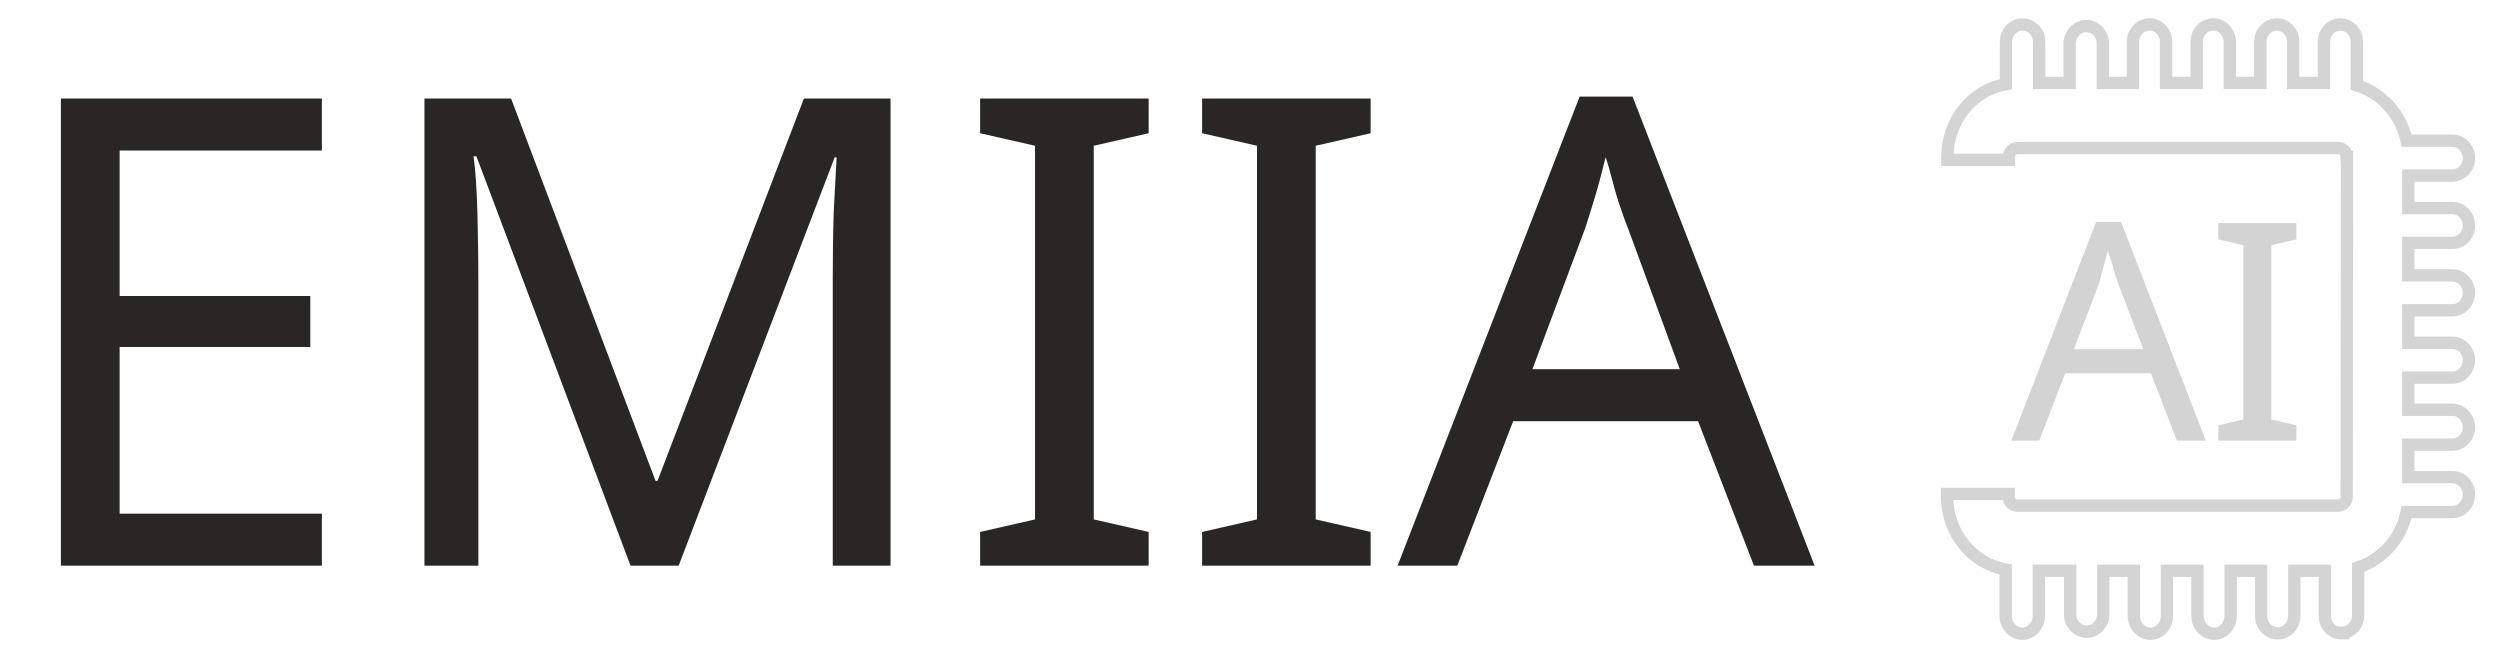
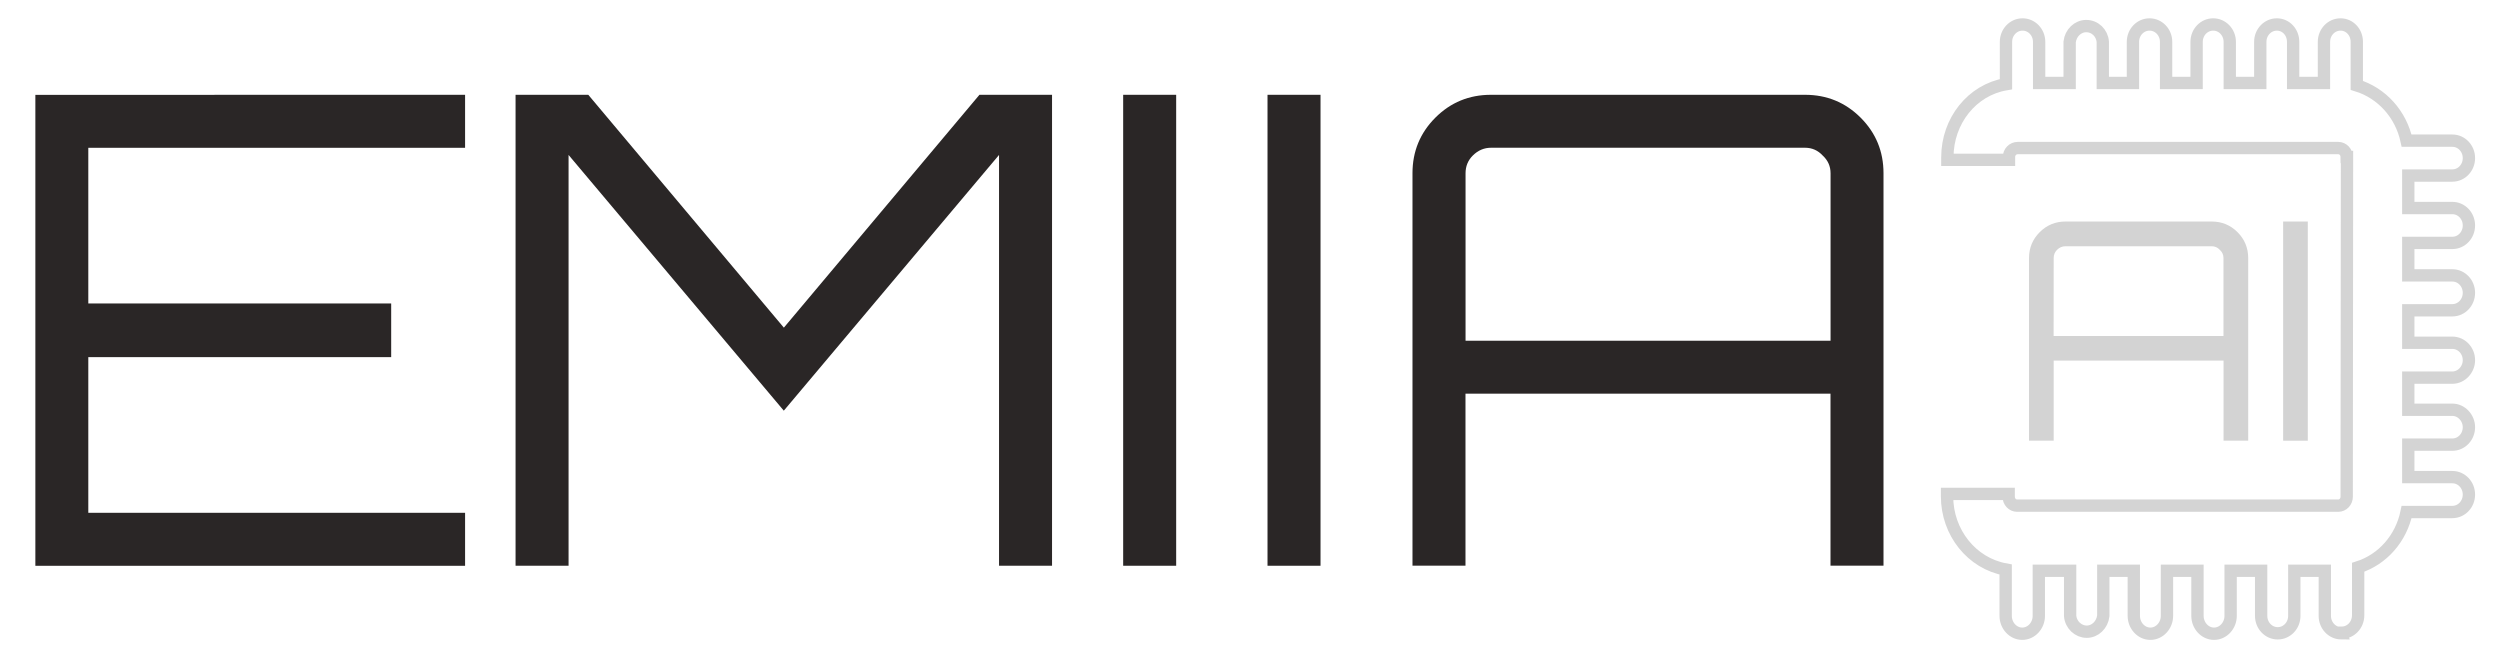
<svg xmlns="http://www.w3.org/2000/svg" width="153.301" height="40.522" viewBox="0 0 40.561 10.721" version="1.1" id="svg5116">
  <defs id="defs5110" />
  <g id="layer1" transform="translate(-26.3013,-119.7332)">
    <path id="path849-9" d="m 64.289,130.008 c -0.148,0 -0.269,-0.125 -0.269,-0.283 v -0.732 h -0.495 v 0.732 c 0,0.158 -0.121,0.283 -0.269,0.283 -0.148,0 -0.269,-0.125 -0.269,-0.283 v -0.732 h -0.495 v 0.732 c 0,0.158 -0.121,0.29 -0.269,0.29 -0.148,0 -0.269,-0.132 -0.269,-0.29 v -0.732 h -0.495 v 0.732 c 0,0.158 -0.121,0.29 -0.269,0.29 -0.148,0 -0.269,-0.132 -0.269,-0.29 v -0.732 h -0.495 v 0.732 c -0.017,0.145 -0.132,0.257 -0.269,0.257 -0.137,0 -0.258,-0.112 -0.269,-0.257 v -0.732 H 59.38 v 0.732 c 0,0.158 -0.121,0.29 -0.269,0.29 -0.148,0 -0.269,-0.132 -0.269,-0.29 v -0.752 c -0.55,-0.099 -0.951,-0.6 -0.951,-1.187 0,0 0,0 0,0 v -0.04 h 1 v 0.046 c 0,0.079 0.06,0.145 0.137,0.145 h 5.205 c 0.005,0 0.005,0 0.005,0 0.077,0 0.137,-0.066 0.137,-0.145 0,0 0,0 0,0 l 0.005,-5.512 c -0.005,0 -0.005,0 -0.005,0 0,-0.079 -0.06,-0.145 -0.137,-0.145 0,0 0,0 -0.005,0 h -5.194 c -0.082,0 -0.143,0.066 -0.143,0.145 v 0.046 h -1 v -0.04 c 0,0 0,0 0,0 0,-0.593 0.401,-1.094 0.951,-1.187 v -0.686 c 0,-0.158 0.121,-0.283 0.269,-0.283 0.148,0 0.269,0.125 0.269,0.283 v 0.666 h 0.495 v -0.666 c 0.017,-0.145 0.132,-0.257 0.269,-0.257 0.143,0 0.258,0.112 0.269,0.257 v 0.666 h 0.489 v -0.666 c 0,-0.158 0.121,-0.283 0.269,-0.283 0.148,0 0.269,0.125 0.269,0.283 v 0.666 h 0.495 v -0.666 c 0,-0.158 0.121,-0.283 0.269,-0.283 0.148,0 0.269,0.125 0.269,0.283 v 0.666 h 0.495 v -0.666 c 0,-0.158 0.121,-0.283 0.269,-0.283 0.148,0 0.264,0.125 0.264,0.283 v 0.666 h 0.5 v -0.666 c 0,-0.158 0.121,-0.283 0.269,-0.283 0.148,0 0.264,0.125 0.264,0.283 v 0.705 c 0.407,0.125 0.715,0.468 0.808,0.897 h 0.742 c 0.148,0 0.269,0.125 0.269,0.283 0,0.158 -0.121,0.283 -0.269,0.283 h -0.715 v 0.527 h 0.715 c 0.148,0 0.269,0.125 0.269,0.283 0,0.158 -0.121,0.283 -0.269,0.283 h -0.715 v 0.527 h 0.715 c 0.148,0 0.269,0.125 0.269,0.283 0,0.158 -0.121,0.283 -0.269,0.283 h -0.715 v 0.527 h 0.715 c 0.148,0 0.269,0.125 0.269,0.283 0,0.152 -0.121,0.283 -0.269,0.283 h -0.715 v 0.521 h 0.715 c 0.148,0 0.269,0.132 0.269,0.283 0,0.158 -0.121,0.283 -0.269,0.283 h -0.715 v 0.527 h 0.715 c 0.148,0 0.269,0.125 0.269,0.283 0,0.158 -0.121,0.283 -0.269,0.283 h -0.742 c -0.088,0.429 -0.39,0.771 -0.786,0.897 v 0.778 c 0,0 0,0 0,0 0,0.158 -0.121,0.283 -0.264,0.283 -0.005,0 -0.011,0 -0.011,0 z" style="fill:none;stroke:#d4d4d4;stroke-width:0.2;stroke-linecap:butt;stroke-linejoin:miter;stroke-miterlimit:4;stroke-dasharray:none;stroke-opacity:1" />
    <text xml:space="preserve" style="font-style:normal;font-weight:normal;font-size:10.583px;line-height:1.25;font-family:sans-serif;letter-spacing:0px;word-spacing:0px;fill:#000000;fill-opacity:1;stroke:none;stroke-width:0.265" x="-1.71" y="156.17" id="text1585">
      <tspan id="tspan1583" x="-1.71" y="165.826" style="stroke-width:0.265" />
    </text>
-     <text xml:space="preserve" style="font-style:normal;font-variant:normal;font-weight:normal;font-stretch:normal;font-size:10.612px;line-height:1.25;font-family:Orbitron;-inkscape-font-specification:Orbitron;letter-spacing:0px;word-spacing:0px;fill:#2a2626;fill-opacity:1;stroke:none;stroke-width:0.249" x="26.259" y="128.912" id="text5923">
-       <tspan id="tspan5921" x="26.259" y="128.912" style="font-size:10.612px;fill:#2a2626;fill-opacity:1;stroke-width:0.249">EMIIA</tspan>
-     </text>
-     <text xml:space="preserve" style="font-style:normal;font-variant:normal;font-weight:normal;font-stretch:normal;font-size:4.939px;line-height:1.25;font-family:Orbitron;-inkscape-font-specification:Orbitron;letter-spacing:0px;word-spacing:0px;fill:#d3d3d3;fill-opacity:1;stroke:none;stroke-width:0.265;" x="58.934" y="126.883" id="text5927">
-       <tspan id="tspan5925" x="58.934" y="126.883" style="font-size:4.939px;stroke-width:0.265;fill:#d3d3d3;fill-opacity:1;">AI</tspan>
-     </text>
+     <g aria-label="EMIIA" style="font-style:normal;font-variant:normal;font-weight:normal;font-stretch:normal;font-size:10.612px;line-height:1.25;font-family:Orbitron;-inkscape-font-specification:Orbitron;letter-spacing:0px;word-spacing:0px;fill:#2a2626;fill-opacity:1;stroke:none;stroke-width:0.249" id="text5923">
+       <path d="m 33.847,121.271 v 0.86 h -6.113 v 2.526 h 4.914 v 0.87 h -4.914 v 2.526 h 6.113 v 0.86 h -6.972 v -7.641 z" style="font-size:10.612px;fill:#2a2626;fill-opacity:1;stroke-width:0.249" id="path5929" />
+       <path d="m 39.019,125.049 3.173,-3.778 h 1.178 v 7.641 h -0.86 v -6.665 l -3.492,4.149 -3.492,-4.149 v 6.665 h -0.86 v -7.641 H 35.846 Z" style="font-size:10.612px;fill:#2a2626;fill-opacity:1;stroke-width:0.249" id="path5931" />
+       <path d="m 44.524,128.912 v -7.641 h 0.86 v 7.641 z" style="font-size:10.612px;fill:#2a2626;fill-opacity:1;stroke-width:0.249" id="path5933" />
+       <path d="m 46.866,128.912 v -7.641 h 0.86 v 7.641 z" style="font-size:10.612px;fill:#2a2626;fill-opacity:1;stroke-width:0.249" id="path5935" />
+       <path d="m 50.493,121.271 h 5.094 q 0.531,0 0.902,0.371 0.371,0.371 0.371,0.902 v 6.367 h -0.86 v -2.791 h -5.922 v 2.791 h -0.86 v -6.367 q 0,-0.531 0.371,-0.902 0.371,-0.371 0.902,-0.371 z m -0.414,3.99 h 5.922 v -2.717 q 0,-0.17 -0.127,-0.287 -0.117,-0.127 -0.287,-0.127 h -5.094 q -0.17,0 -0.297,0.127 -0.117,0.117 -0.117,0.287 z" style="font-size:10.612px;fill:#2a2626;fill-opacity:1;stroke-width:0.249" id="path5937" />
+     </g>
+     <g aria-label="AI" style="font-style:normal;font-variant:normal;font-weight:normal;font-stretch:normal;font-size:4.939px;line-height:1.25;font-family:Orbitron;-inkscape-font-specification:Orbitron;letter-spacing:0px;word-spacing:0px;fill:#d3d3d3;fill-opacity:1;stroke:none;stroke-width:0.265" id="text5927">
+       <path d="m 59.813,123.327 h 2.371 q 0.247,0 0.42,0.173 0.173,0.173 0.173,0.42 v 2.963 h -0.4 v -1.299 h -2.756 v 1.299 h -0.4 v -2.963 q 0,-0.247 0.173,-0.42 0.173,-0.173 0.42,-0.173 z m -0.193,1.857 h 2.756 v -1.264 q 0,-0.079 -0.059,-0.133 -0.054,-0.059 -0.133,-0.059 h -2.371 q -0.079,0 -0.138,0.059 -0.054,0.054 -0.054,0.133 z" style="font-size:4.939px;fill:#d3d3d3;fill-opacity:1;stroke-width:0.265" id="path5940" />
+       <path d="m 63.344,126.883 v -3.556 h 0.4 v 3.556 z" style="font-size:4.939px;fill:#d3d3d3;fill-opacity:1;stroke-width:0.265" id="path5942" />
+     </g>
  </g>
</svg>
